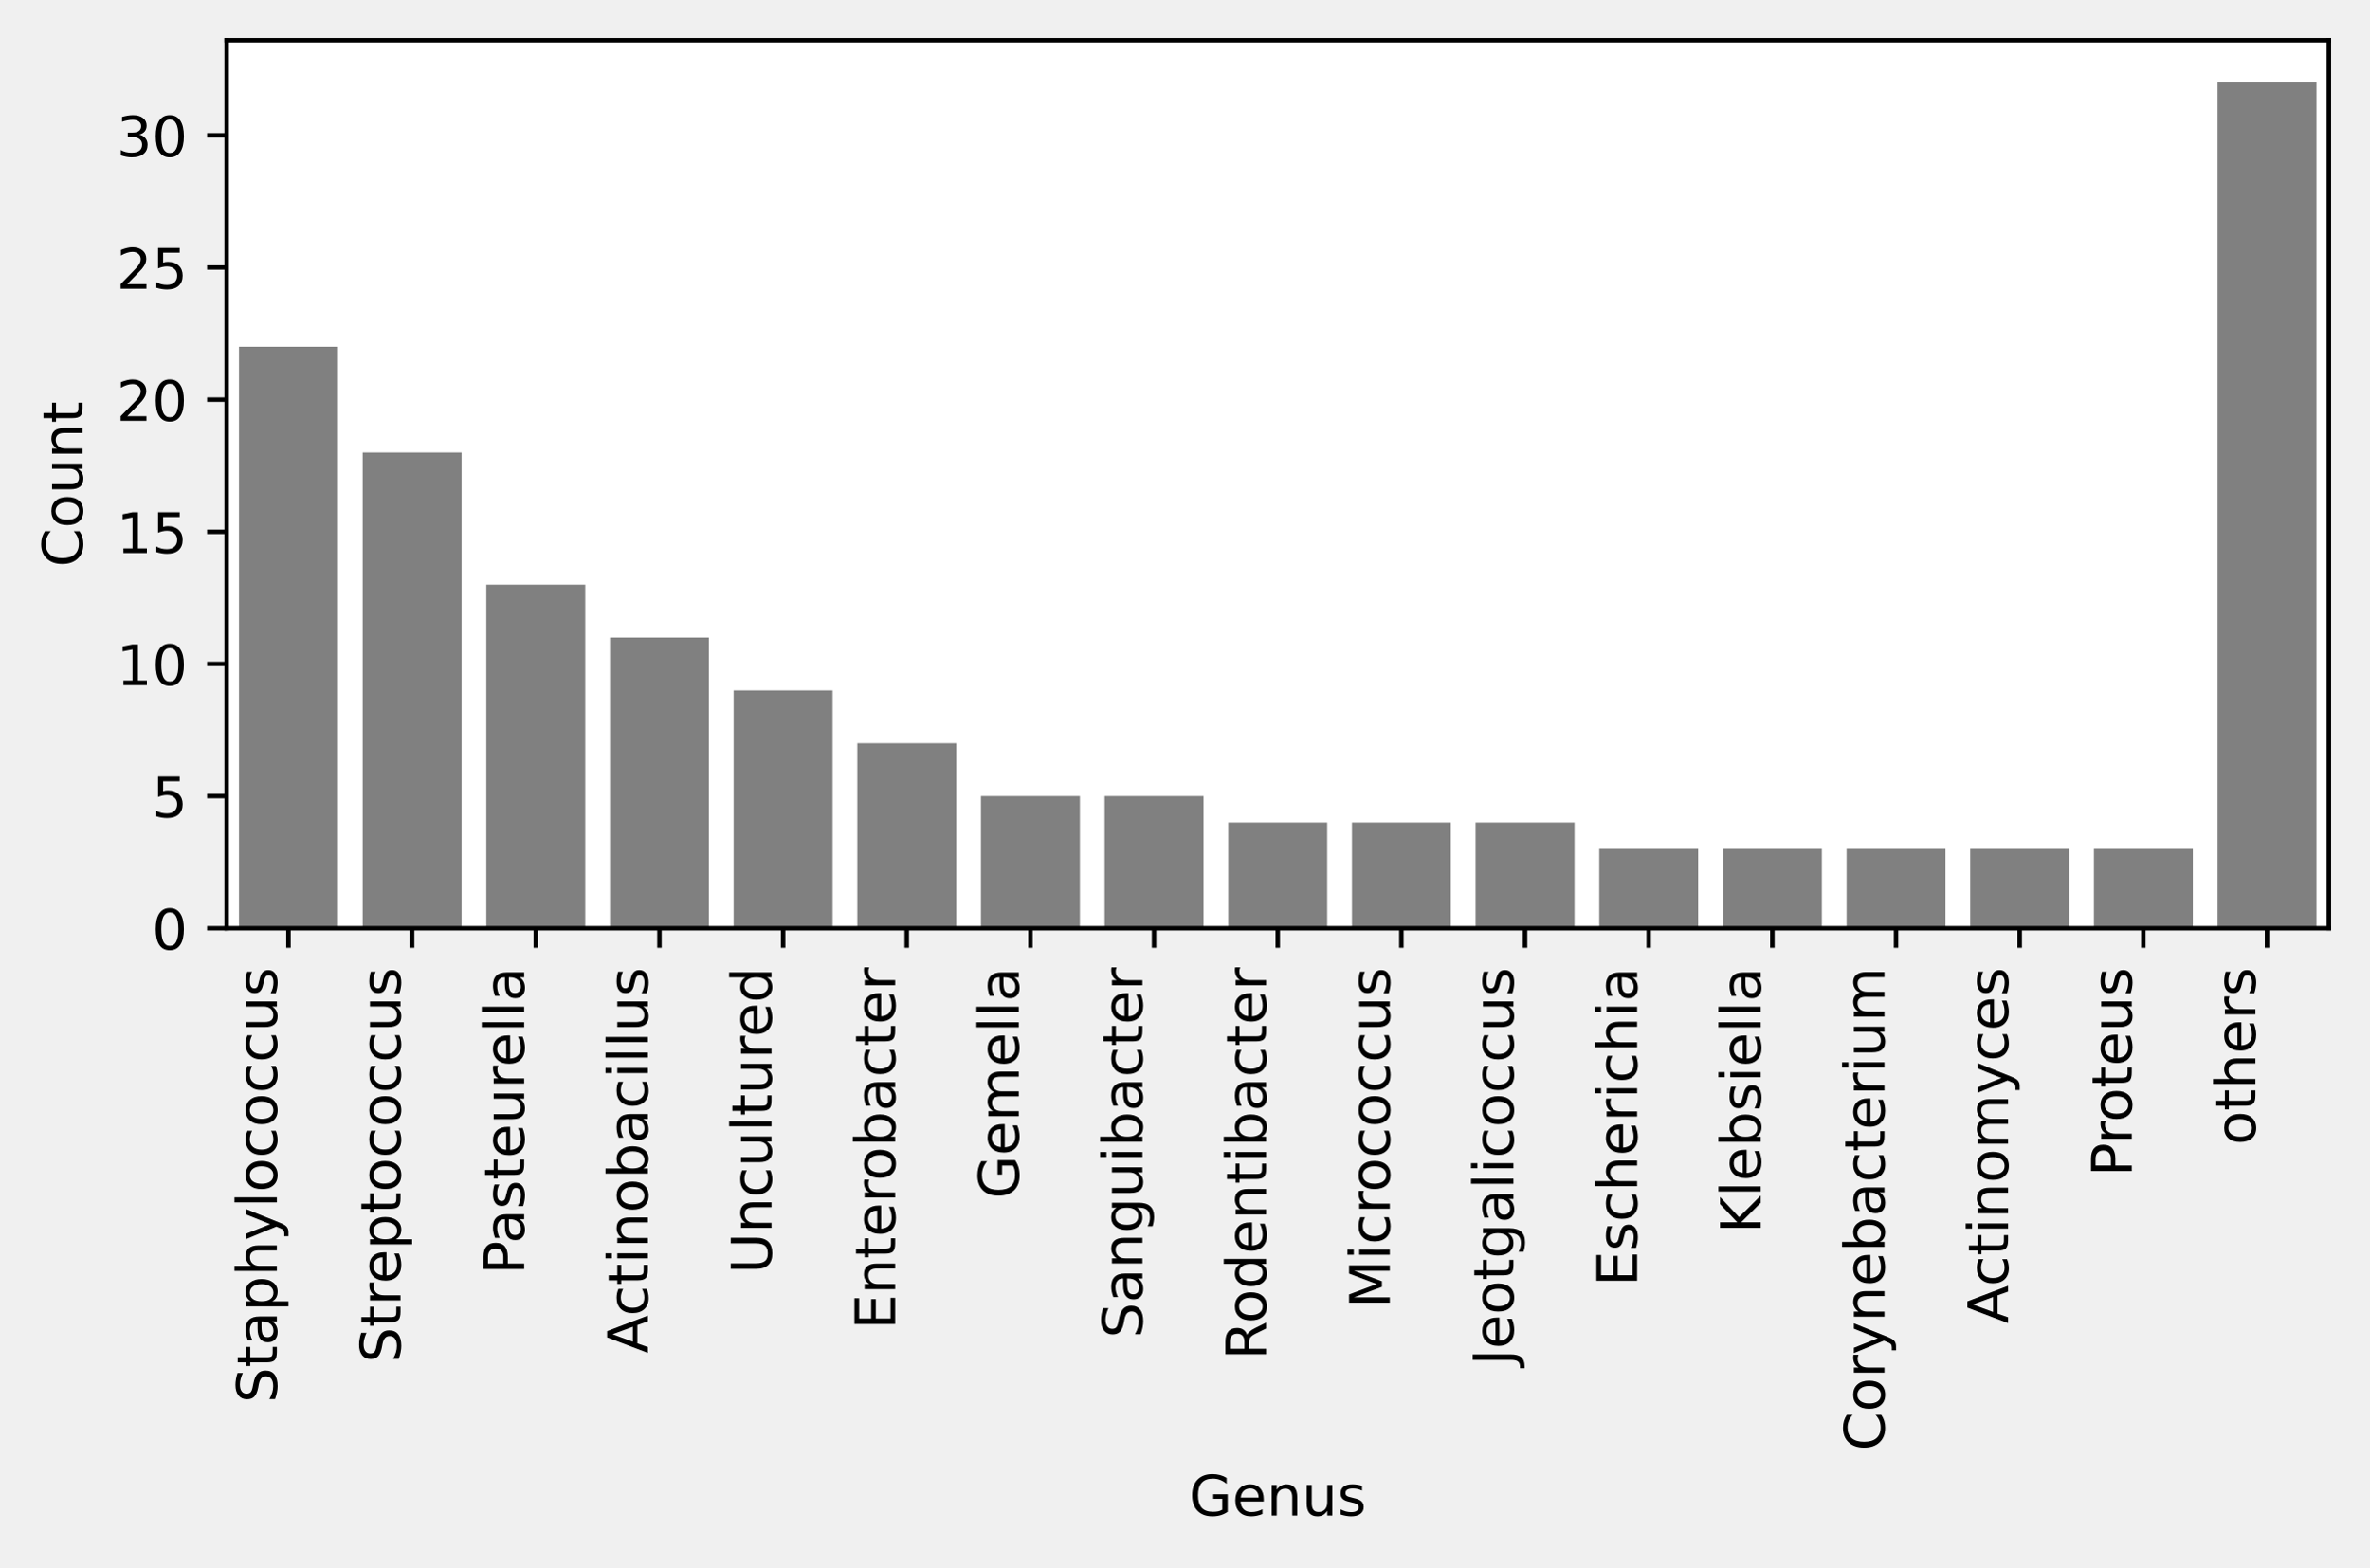
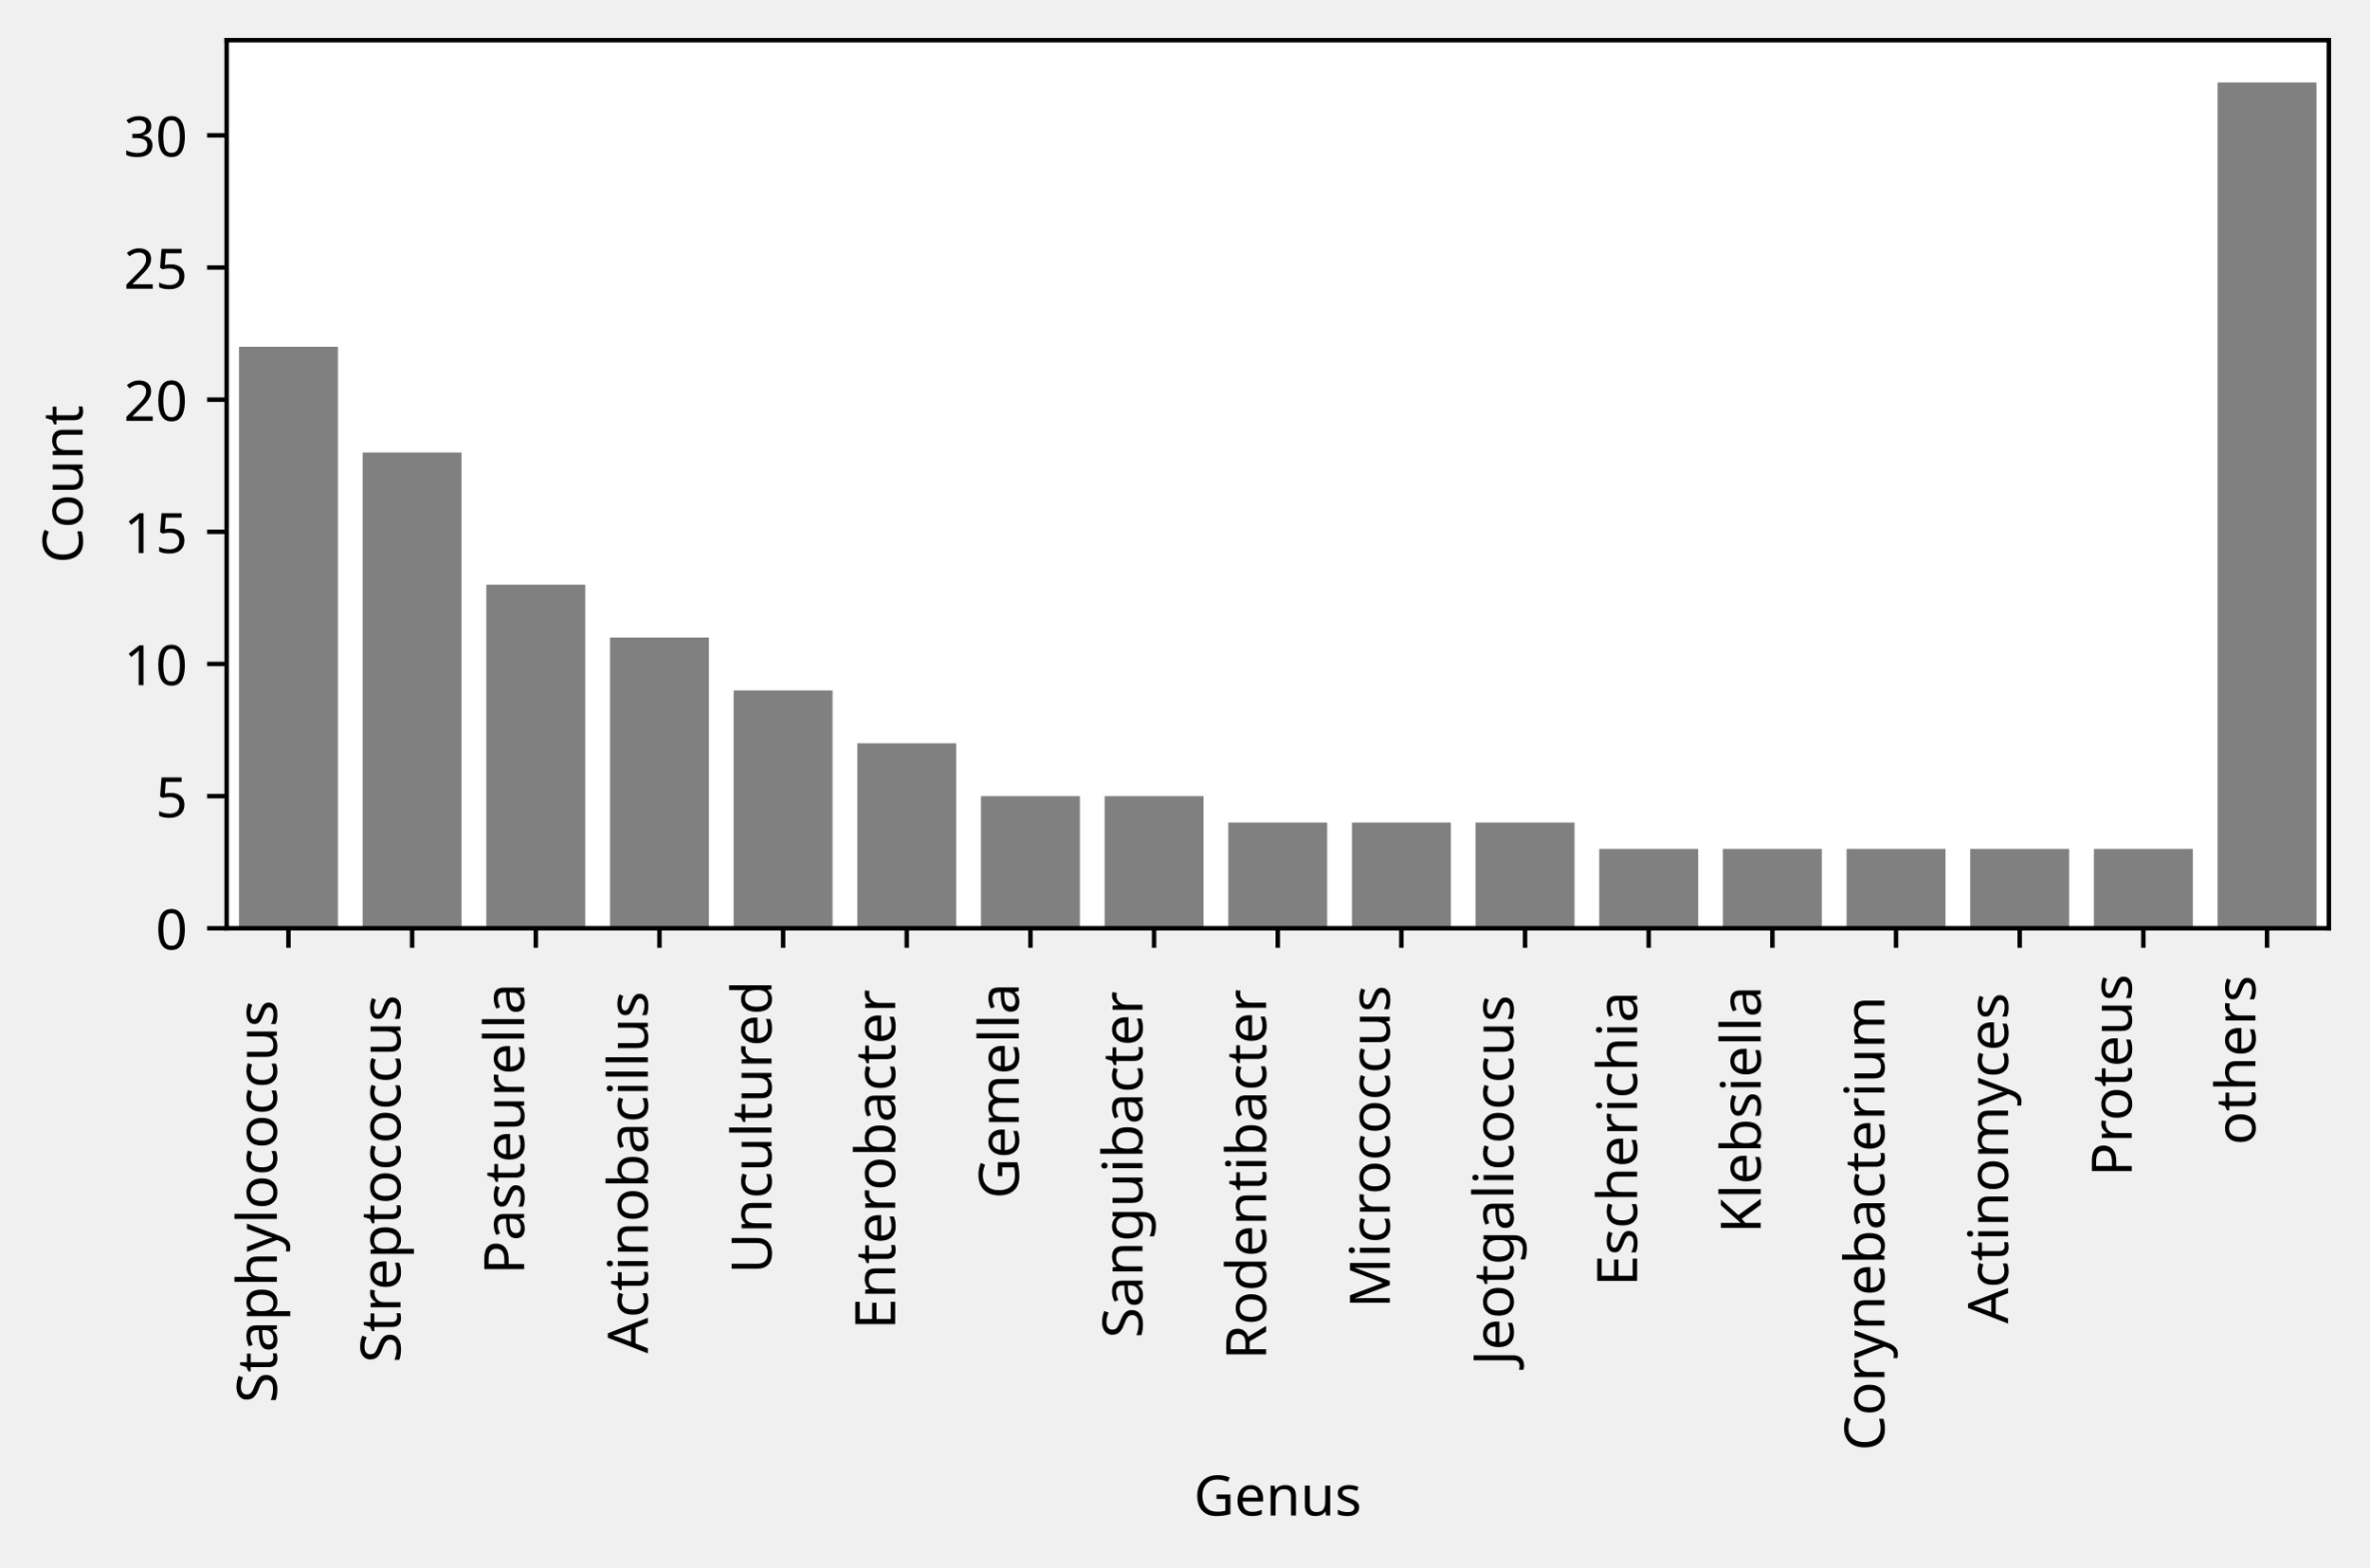
- <svg xmlns="http://www.w3.org/2000/svg" xmlns:xlink="http://www.w3.org/1999/xlink" height="280.866pt" version="1.1" viewBox="0 0 424.453 280.866" width="424.453pt">
+ <svg xmlns="http://www.w3.org/2000/svg" xmlns:xlink="http://www.w3.org/1999/xlink" width="424.453pt" height="280.866pt" viewBox="0 0 424.453 280.866" version="1.1">
  <defs>
-     <style type="text/css">*{stroke-linecap:butt;stroke-linejoin:round;}</style>
+     <style type="text/css">*{stroke-linejoin: round; stroke-linecap: butt}</style>
  </defs>
  <g id="figure_1">
    <g id="patch_1">
-       <path d="M 0 280.866  L 424.453 280.866  L 424.453 0  L 0 0  z " style="fill:none;" />
+       <path d="M 0 280.866  L 424.453 280.866  L 424.453 0  L 0 0  L 0 280.866  z " style="fill: none" />
    </g>
    <g id="axes_1">
      <g id="patch_2">
-         <path d="M 40.603 166.35  L 417.253 166.35  L 417.253 7.2  L 40.603 7.2  z " style="fill:#ffffff;" />
+         <path d="M 40.603 166.35  L 417.253 166.35  L 417.253 7.2  L 40.603 7.2  z " style="fill: #ffffff" />
      </g>
      <g id="patch_3">
-         <path clip-path="url(#p72b342f2ac)" d="M 42.819 166.35  L 60.543 166.35  L 60.543 62.145  L 42.819 62.145  z " style="fill:#808080;" />
+         <path d="M 42.819 166.35  L 60.543 166.35  L 60.543 62.145  L 42.819 62.145  z " clip-path="url(#p5d4df2e840)" style="fill: #808080" />
      </g>
      <g id="patch_4">
-         <path clip-path="url(#p72b342f2ac)" d="M 64.975 166.35  L 82.699 166.35  L 82.699 81.091  L 64.975 81.091  z " style="fill:#808080;" />
+         <path d="M 64.975 166.35  L 82.699 166.35  L 82.699 81.091  L 64.975 81.091  z " clip-path="url(#p5d4df2e840)" style="fill: #808080" />
      </g>
      <g id="patch_5">
-         <path clip-path="url(#p72b342f2ac)" d="M 87.13 166.35  L 104.855 166.35  L 104.855 104.774  L 87.13 104.774  z " style="fill:#808080;" />
+         <path d="M 87.13 166.35  L 104.855 166.35  L 104.855 104.774  L 87.13 104.774  z " clip-path="url(#p5d4df2e840)" style="fill: #808080" />
      </g>
      <g id="patch_6">
-         <path clip-path="url(#p72b342f2ac)" d="M 109.286 166.35  L 127.011 166.35  L 127.011 114.247  L 109.286 114.247  z " style="fill:#808080;" />
+         <path d="M 109.286 166.35  L 127.011 166.35  L 127.011 114.247  L 109.286 114.247  z " clip-path="url(#p5d4df2e840)" style="fill: #808080" />
      </g>
      <g id="patch_7">
-         <path clip-path="url(#p72b342f2ac)" d="M 131.442 166.35  L 149.167 166.35  L 149.167 123.721  L 131.442 123.721  z " style="fill:#808080;" />
+         <path d="M 131.442 166.35  L 149.167 166.35  L 149.167 123.721  L 131.442 123.721  z " clip-path="url(#p5d4df2e840)" style="fill: #808080" />
      </g>
      <g id="patch_8">
-         <path clip-path="url(#p72b342f2ac)" d="M 153.598 166.35  L 171.323 166.35  L 171.323 133.194  L 153.598 133.194  z " style="fill:#808080;" />
+         <path d="M 153.598 166.35  L 171.323 166.35  L 171.323 133.194  L 153.598 133.194  z " clip-path="url(#p5d4df2e840)" style="fill: #808080" />
      </g>
      <g id="patch_9">
-         <path clip-path="url(#p72b342f2ac)" d="M 175.754 166.35  L 193.479 166.35  L 193.479 142.667  L 175.754 142.667  z " style="fill:#808080;" />
+         <path d="M 175.754 166.35  L 193.479 166.35  L 193.479 142.667  L 175.754 142.667  z " clip-path="url(#p5d4df2e840)" style="fill: #808080" />
      </g>
      <g id="patch_10">
-         <path clip-path="url(#p72b342f2ac)" d="M 197.91 166.35  L 215.635 166.35  L 215.635 142.667  L 197.91 142.667  z " style="fill:#808080;" />
+         <path d="M 197.91 166.35  L 215.635 166.35  L 215.635 142.667  L 197.91 142.667  z " clip-path="url(#p5d4df2e840)" style="fill: #808080" />
      </g>
      <g id="patch_11">
-         <path clip-path="url(#p72b342f2ac)" d="M 220.066 166.35  L 237.79 166.35  L 237.79 147.404  L 220.066 147.404  z " style="fill:#808080;" />
+         <path d="M 220.066 166.35  L 237.79 166.35  L 237.79 147.404  L 220.066 147.404  z " clip-path="url(#p5d4df2e840)" style="fill: #808080" />
      </g>
      <g id="patch_12">
-         <path clip-path="url(#p72b342f2ac)" d="M 242.222 166.35  L 259.946 166.35  L 259.946 147.404  L 242.222 147.404  z " style="fill:#808080;" />
+         <path d="M 242.222 166.35  L 259.946 166.35  L 259.946 147.404  L 242.222 147.404  z " clip-path="url(#p5d4df2e840)" style="fill: #808080" />
      </g>
      <g id="patch_13">
-         <path clip-path="url(#p72b342f2ac)" d="M 264.378 166.35  L 282.102 166.35  L 282.102 147.404  L 264.378 147.404  z " style="fill:#808080;" />
+         <path d="M 264.378 166.35  L 282.102 166.35  L 282.102 147.404  L 264.378 147.404  z " clip-path="url(#p5d4df2e840)" style="fill: #808080" />
      </g>
      <g id="patch_14">
-         <path clip-path="url(#p72b342f2ac)" d="M 286.533 166.35  L 304.258 166.35  L 304.258 152.14  L 286.533 152.14  z " style="fill:#808080;" />
+         <path d="M 286.533 166.35  L 304.258 166.35  L 304.258 152.14  L 286.533 152.14  z " clip-path="url(#p5d4df2e840)" style="fill: #808080" />
      </g>
      <g id="patch_15">
-         <path clip-path="url(#p72b342f2ac)" d="M 308.689 166.35  L 326.414 166.35  L 326.414 152.14  L 308.689 152.14  z " style="fill:#808080;" />
+         <path d="M 308.689 166.35  L 326.414 166.35  L 326.414 152.14  L 308.689 152.14  z " clip-path="url(#p5d4df2e840)" style="fill: #808080" />
      </g>
      <g id="patch_16">
-         <path clip-path="url(#p72b342f2ac)" d="M 330.845 166.35  L 348.57 166.35  L 348.57 152.14  L 330.845 152.14  z " style="fill:#808080;" />
+         <path d="M 330.845 166.35  L 348.57 166.35  L 348.57 152.14  L 330.845 152.14  z " clip-path="url(#p5d4df2e840)" style="fill: #808080" />
      </g>
      <g id="patch_17">
-         <path clip-path="url(#p72b342f2ac)" d="M 353.001 166.35  L 370.726 166.35  L 370.726 152.14  L 353.001 152.14  z " style="fill:#808080;" />
+         <path d="M 353.001 166.35  L 370.726 166.35  L 370.726 152.14  L 353.001 152.14  z " clip-path="url(#p5d4df2e840)" style="fill: #808080" />
      </g>
      <g id="patch_18">
-         <path clip-path="url(#p72b342f2ac)" d="M 375.157 166.35  L 392.882 166.35  L 392.882 152.14  L 375.157 152.14  z " style="fill:#808080;" />
+         <path d="M 375.157 166.35  L 392.882 166.35  L 392.882 152.14  L 375.157 152.14  z " clip-path="url(#p5d4df2e840)" style="fill: #808080" />
      </g>
      <g id="patch_19">
-         <path clip-path="url(#p72b342f2ac)" d="M 397.313 166.35  L 415.038 166.35  L 415.038 14.779  L 397.313 14.779  z " style="fill:#808080;" />
+         <path d="M 397.313 166.35  L 415.038 166.35  L 415.038 14.779  L 397.313 14.779  z " clip-path="url(#p5d4df2e840)" style="fill: #808080" />
      </g>
      <g id="matplotlib.axis_1">
        <g id="xtick_1">
          <g id="line2d_1">
            <defs>
-               <path d="M 0 0  L 0 3.5  " id="m8d3844f518" style="stroke:#000000;stroke-width:0.8;" />
+               <path id="m93ba0a18db" d="M 0 0  L 0 3.5  " style="stroke: #000000; stroke-width: 0.8" />
            </defs>
            <g>
-               <use style="stroke:#000000;stroke-width:0.8;" x="51.681" xlink:href="#m8d3844f518" y="166.35" />
+               <use xlink:href="#m93ba0a18db" x="51.681" y="166.35" style="stroke: #000000; stroke-width: 0.8" />
            </g>
          </g>
          <g id="text_1">
-             <text style="font-family:DejaVu Sans;font-size:10px;font-stretch:normal;font-style:normal;font-weight:normal;" transform="translate(49.60138 251.4094)rotate(-90)">Staphylococcus</text>
+             <text style="font: 10px 'sans-serif'" transform="translate(49.60138 251.4094)rotate(-90)">Staphylococcus</text>
          </g>
        </g>
        <g id="xtick_2">
          <g id="line2d_2">
            <g>
-               <use style="stroke:#000000;stroke-width:0.8;" x="73.837" xlink:href="#m8d3844f518" y="166.35" />
+               <use xlink:href="#m93ba0a18db" x="73.837" y="166.35" style="stroke: #000000; stroke-width: 0.8" />
            </g>
          </g>
          <g id="text_2">
-             <text style="font-family:DejaVu Sans;font-size:10px;font-stretch:normal;font-style:normal;font-weight:normal;" transform="translate(71.75726 244.2063)rotate(-90)">Streptococcus</text>
+             <text style="font: 10px 'sans-serif'" transform="translate(71.75726 244.2063)rotate(-90)">Streptococcus</text>
          </g>
        </g>
        <g id="xtick_3">
          <g id="line2d_3">
            <g>
-               <use style="stroke:#000000;stroke-width:0.8;" x="95.993" xlink:href="#m8d3844f518" y="166.35" />
+               <use xlink:href="#m93ba0a18db" x="95.993" y="166.35" style="stroke: #000000; stroke-width: 0.8" />
            </g>
          </g>
          <g id="text_3">
-             <text style="font-family:DejaVu Sans;font-size:10px;font-stretch:normal;font-style:normal;font-weight:normal;" transform="translate(93.91314 228.4016)rotate(-90)">Pasteurella</text>
+             <text style="font: 10px 'sans-serif'" transform="translate(93.91314 228.4016)rotate(-90)">Pasteurella</text>
          </g>
        </g>
        <g id="xtick_4">
          <g id="line2d_4">
            <g>
-               <use style="stroke:#000000;stroke-width:0.8;" x="118.149" xlink:href="#m8d3844f518" y="166.35" />
+               <use xlink:href="#m93ba0a18db" x="118.149" y="166.35" style="stroke: #000000; stroke-width: 0.8" />
            </g>
          </g>
          <g id="text_4">
-             <text style="font-family:DejaVu Sans;font-size:10px;font-stretch:normal;font-style:normal;font-weight:normal;" transform="translate(116.069 242.525)rotate(-90)">Actinobacillus</text>
+             <text style="font: 10px 'sans-serif'" transform="translate(116.069 242.525)rotate(-90)">Actinobacillus</text>
          </g>
        </g>
        <g id="xtick_5">
          <g id="line2d_5">
            <g>
-               <use style="stroke:#000000;stroke-width:0.8;" x="140.305" xlink:href="#m8d3844f518" y="166.35" />
+               <use xlink:href="#m93ba0a18db" x="140.305" y="166.35" style="stroke: #000000; stroke-width: 0.8" />
            </g>
          </g>
          <g id="text_5">
-             <text style="font-family:DejaVu Sans;font-size:10px;font-stretch:normal;font-style:normal;font-weight:normal;" transform="translate(138.2249 228.2656)rotate(-90)">Uncultured</text>
+             <text style="font: 10px 'sans-serif'" transform="translate(138.2249 228.2656)rotate(-90)">Uncultured</text>
          </g>
        </g>
        <g id="xtick_6">
          <g id="line2d_6">
            <g>
-               <use style="stroke:#000000;stroke-width:0.8;" x="162.46" xlink:href="#m8d3844f518" y="166.35" />
+               <use xlink:href="#m93ba0a18db" x="162.46" y="166.35" style="stroke: #000000; stroke-width: 0.8" />
            </g>
          </g>
          <g id="text_6">
-             <text style="font-family:DejaVu Sans;font-size:10px;font-stretch:normal;font-style:normal;font-weight:normal;" transform="translate(160.3808 238.2438)rotate(-90)">Enterobacter</text>
+             <text style="font: 10px 'sans-serif'" transform="translate(160.3808 238.2438)rotate(-90)">Enterobacter</text>
          </g>
        </g>
        <g id="xtick_7">
          <g id="line2d_7">
            <g>
-               <use style="stroke:#000000;stroke-width:0.8;" x="184.616" xlink:href="#m8d3844f518" y="166.35" />
+               <use xlink:href="#m93ba0a18db" x="184.616" y="166.35" style="stroke: #000000; stroke-width: 0.8" />
            </g>
          </g>
          <g id="text_7">
-             <text style="font-family:DejaVu Sans;font-size:10px;font-stretch:normal;font-style:normal;font-weight:normal;" transform="translate(182.5367 214.8297)rotate(-90)">Gemella</text>
+             <text style="font: 10px 'sans-serif'" transform="translate(182.5367 214.8297)rotate(-90)">Gemella</text>
          </g>
        </g>
        <g id="xtick_8">
          <g id="line2d_8">
            <g>
-               <use style="stroke:#000000;stroke-width:0.8;" x="206.772" xlink:href="#m8d3844f518" y="166.35" />
+               <use xlink:href="#m93ba0a18db" x="206.772" y="166.35" style="stroke: #000000; stroke-width: 0.8" />
            </g>
          </g>
          <g id="text_8">
-             <text style="font-family:DejaVu Sans;font-size:10px;font-stretch:normal;font-style:normal;font-weight:normal;" transform="translate(204.6926 239.7875)rotate(-90)">Sanguibacter</text>
+             <text style="font: 10px 'sans-serif'" transform="translate(204.6926 239.7875)rotate(-90)">Sanguibacter</text>
          </g>
        </g>
        <g id="xtick_9">
          <g id="line2d_9">
            <g>
-               <use style="stroke:#000000;stroke-width:0.8;" x="228.928" xlink:href="#m8d3844f518" y="166.35" />
+               <use xlink:href="#m93ba0a18db" x="228.928" y="166.35" style="stroke: #000000; stroke-width: 0.8" />
            </g>
          </g>
          <g id="text_9">
-             <text style="font-family:DejaVu Sans;font-size:10px;font-stretch:normal;font-style:normal;font-weight:normal;" transform="translate(226.8484 243.6641)rotate(-90)">Rodentibacter</text>
+             <text style="font: 10px 'sans-serif'" transform="translate(226.8484 243.6641)rotate(-90)">Rodentibacter</text>
          </g>
        </g>
        <g id="xtick_10">
          <g id="line2d_10">
            <g>
-               <use style="stroke:#000000;stroke-width:0.8;" x="251.084" xlink:href="#m8d3844f518" y="166.35" />
+               <use xlink:href="#m93ba0a18db" x="251.084" y="166.35" style="stroke: #000000; stroke-width: 0.8" />
            </g>
          </g>
          <g id="text_10">
-             <text style="font-family:DejaVu Sans;font-size:10px;font-stretch:normal;font-style:normal;font-weight:normal;" transform="translate(249.0043 234.4203)rotate(-90)">Micrococcus</text>
+             <text style="font: 10px 'sans-serif'" transform="translate(249.0043 234.4203)rotate(-90)">Micrococcus</text>
          </g>
        </g>
        <g id="xtick_11">
          <g id="line2d_11">
            <g>
-               <use style="stroke:#000000;stroke-width:0.8;" x="273.24" xlink:href="#m8d3844f518" y="166.35" />
+               <use xlink:href="#m93ba0a18db" x="273.24" y="166.35" style="stroke: #000000; stroke-width: 0.8" />
            </g>
          </g>
          <g id="text_11">
-             <text style="font-family:DejaVu Sans;font-size:10px;font-stretch:normal;font-style:normal;font-weight:normal;" transform="translate(271.1602 244.6859)rotate(-90)">Jeotgalicoccus</text>
+             <text style="font: 10px 'sans-serif'" transform="translate(271.1602 244.6859)rotate(-90)">Jeotgalicoccus</text>
          </g>
        </g>
        <g id="xtick_12">
          <g id="line2d_12">
            <g>
-               <use style="stroke:#000000;stroke-width:0.8;" x="295.396" xlink:href="#m8d3844f518" y="166.35" />
+               <use xlink:href="#m93ba0a18db" x="295.396" y="166.35" style="stroke: #000000; stroke-width: 0.8" />
            </g>
          </g>
          <g id="text_12">
-             <text style="font-family:DejaVu Sans;font-size:10px;font-stretch:normal;font-style:normal;font-weight:normal;" transform="translate(293.3161 230.4984)rotate(-90)">Escherichia</text>
+             <text style="font: 10px 'sans-serif'" transform="translate(293.3161 230.4984)rotate(-90)">Escherichia</text>
          </g>
        </g>
        <g id="xtick_13">
          <g id="line2d_13">
            <g>
-               <use style="stroke:#000000;stroke-width:0.8;" x="317.552" xlink:href="#m8d3844f518" y="166.35" />
+               <use xlink:href="#m93ba0a18db" x="317.552" y="166.35" style="stroke: #000000; stroke-width: 0.8" />
            </g>
          </g>
          <g id="text_13">
-             <text style="font-family:DejaVu Sans;font-size:10px;font-stretch:normal;font-style:normal;font-weight:normal;" transform="translate(315.472 221.0125)rotate(-90)">Klebsiella</text>
+             <text style="font: 10px 'sans-serif'" transform="translate(315.472 221.0125)rotate(-90)">Klebsiella</text>
          </g>
        </g>
        <g id="xtick_14">
          <g id="line2d_14">
            <g>
-               <use style="stroke:#000000;stroke-width:0.8;" x="339.708" xlink:href="#m8d3844f518" y="166.35" />
+               <use xlink:href="#m93ba0a18db" x="339.708" y="166.35" style="stroke: #000000; stroke-width: 0.8" />
            </g>
          </g>
          <g id="text_14">
-             <text style="font-family:DejaVu Sans;font-size:10px;font-stretch:normal;font-style:normal;font-weight:normal;" transform="translate(337.6278 259.9875)rotate(-90)">Corynebacterium</text>
+             <text style="font: 10px 'sans-serif'" transform="translate(337.6278 259.9875)rotate(-90)">Corynebacterium</text>
          </g>
        </g>
        <g id="xtick_15">
          <g id="line2d_15">
            <g>
-               <use style="stroke:#000000;stroke-width:0.8;" x="361.863" xlink:href="#m8d3844f518" y="166.35" />
+               <use xlink:href="#m93ba0a18db" x="361.863" y="166.35" style="stroke: #000000; stroke-width: 0.8" />
            </g>
          </g>
          <g id="text_15">
-             <text style="font-family:DejaVu Sans;font-size:10px;font-stretch:normal;font-style:normal;font-weight:normal;" transform="translate(359.7837 237.1891)rotate(-90)">Actinomyces</text>
+             <text style="font: 10px 'sans-serif'" transform="translate(359.7837 237.1891)rotate(-90)">Actinomyces</text>
          </g>
        </g>
        <g id="xtick_16">
          <g id="line2d_16">
            <g>
-               <use style="stroke:#000000;stroke-width:0.8;" x="384.019" xlink:href="#m8d3844f518" y="166.35" />
+               <use xlink:href="#m93ba0a18db" x="384.019" y="166.35" style="stroke: #000000; stroke-width: 0.8" />
            </g>
          </g>
          <g id="text_16">
-             <text style="font-family:DejaVu Sans;font-size:10px;font-stretch:normal;font-style:normal;font-weight:normal;" transform="translate(381.9396 210.8297)rotate(-90)">Proteus</text>
+             <text style="font: 10px 'sans-serif'" transform="translate(381.9396 210.8297)rotate(-90)">Proteus</text>
          </g>
        </g>
        <g id="xtick_17">
          <g id="line2d_17">
            <g>
-               <use style="stroke:#000000;stroke-width:0.8;" x="406.175" xlink:href="#m8d3844f518" y="166.35" />
+               <use xlink:href="#m93ba0a18db" x="406.175" y="166.35" style="stroke: #000000; stroke-width: 0.8" />
            </g>
          </g>
          <g id="text_17">
-             <text style="font-family:DejaVu Sans;font-size:10px;font-stretch:normal;font-style:normal;font-weight:normal;" transform="translate(404.0955 205.2)rotate(-90)">others</text>
+             <text style="font: 10px 'sans-serif'" transform="translate(404.0955 205.2)rotate(-90)">others</text>
          </g>
        </g>
        <g id="text_18">
-           <text style="font-family:DejaVu Sans;font-size:10px;font-stretch:normal;font-style:normal;font-weight:normal;text-anchor:middle;" transform="rotate(-0, 228.9281, 271.5859)" x="228.928" y="271.586">Genus</text>
+           <text style="font: 10px 'sans-serif'; text-anchor: middle" x="228.928" y="271.586" transform="rotate(-0, 228.9281, 271.5859)">Genus</text>
        </g>
      </g>
      <g id="matplotlib.axis_2">
        <g id="ytick_1">
          <g id="line2d_18">
            <defs>
-               <path d="M 0 0  L -3.5 0  " id="m3f7cbbeb81" style="stroke:#000000;stroke-width:0.8;" />
+               <path id="mf126df7b24" d="M 0 0  L -3.5 0  " style="stroke: #000000; stroke-width: 0.8" />
            </defs>
            <g>
-               <use style="stroke:#000000;stroke-width:0.8;" x="40.603" xlink:href="#m3f7cbbeb81" y="166.35" />
+               <use xlink:href="#mf126df7b24" x="40.603" y="166.35" style="stroke: #000000; stroke-width: 0.8" />
            </g>
          </g>
          <g id="text_19">
-             <text style="font-family:DejaVu Sans;font-size:10px;font-stretch:normal;font-style:normal;font-weight:normal;text-anchor:end;" transform="rotate(-0, 33.60312, 170.1492)" x="33.603" y="170.149">0</text>
+             <text style="font: 10px 'sans-serif'; text-anchor: end" x="33.603" y="170.149" transform="rotate(-0, 33.60312, 170.1492)">0</text>
          </g>
        </g>
        <g id="ytick_2">
          <g id="line2d_19">
            <g>
-               <use style="stroke:#000000;stroke-width:0.8;" x="40.603" xlink:href="#m3f7cbbeb81" y="142.667" />
+               <use xlink:href="#mf126df7b24" x="40.603" y="142.667" style="stroke: #000000; stroke-width: 0.8" />
            </g>
          </g>
          <g id="text_20">
-             <text style="font-family:DejaVu Sans;font-size:10px;font-stretch:normal;font-style:normal;font-weight:normal;text-anchor:end;" transform="rotate(-0, 33.60312, 146.4662)" x="33.603" y="146.466">5</text>
+             <text style="font: 10px 'sans-serif'; text-anchor: end" x="33.603" y="146.466" transform="rotate(-0, 33.60312, 146.4662)">5</text>
          </g>
        </g>
        <g id="ytick_3">
          <g id="line2d_20">
            <g>
-               <use style="stroke:#000000;stroke-width:0.8;" x="40.603" xlink:href="#m3f7cbbeb81" y="118.984" />
+               <use xlink:href="#mf126df7b24" x="40.603" y="118.984" style="stroke: #000000; stroke-width: 0.8" />
            </g>
          </g>
          <g id="text_21">
-             <text style="font-family:DejaVu Sans;font-size:10px;font-stretch:normal;font-style:normal;font-weight:normal;text-anchor:end;" transform="rotate(-0, 33.60312, 122.7831)" x="33.603" y="122.783">10</text>
+             <text style="font: 10px 'sans-serif'; text-anchor: end" x="33.603" y="122.783" transform="rotate(-0, 33.60312, 122.7831)">10</text>
          </g>
        </g>
        <g id="ytick_4">
          <g id="line2d_21">
            <g>
-               <use style="stroke:#000000;stroke-width:0.8;" x="40.603" xlink:href="#m3f7cbbeb81" y="95.301" />
+               <use xlink:href="#mf126df7b24" x="40.603" y="95.301" style="stroke: #000000; stroke-width: 0.8" />
            </g>
          </g>
          <g id="text_22">
-             <text style="font-family:DejaVu Sans;font-size:10px;font-stretch:normal;font-style:normal;font-weight:normal;text-anchor:end;" transform="rotate(-0, 33.60312, 99.10011)" x="33.603" y="99.1">15</text>
+             <text style="font: 10px 'sans-serif'; text-anchor: end" x="33.603" y="99.1" transform="rotate(-0, 33.60312, 99.10011)">15</text>
          </g>
        </g>
        <g id="ytick_5">
          <g id="line2d_22">
            <g>
-               <use style="stroke:#000000;stroke-width:0.8;" x="40.603" xlink:href="#m3f7cbbeb81" y="71.618" />
+               <use xlink:href="#mf126df7b24" x="40.603" y="71.618" style="stroke: #000000; stroke-width: 0.8" />
            </g>
          </g>
          <g id="text_23">
-             <text style="font-family:DejaVu Sans;font-size:10px;font-stretch:normal;font-style:normal;font-weight:normal;text-anchor:end;" transform="rotate(-0, 33.60312, 75.41708)" x="33.603" y="75.417">20</text>
+             <text style="font: 10px 'sans-serif'; text-anchor: end" x="33.603" y="75.417" transform="rotate(-0, 33.60312, 75.41708)">20</text>
          </g>
        </g>
        <g id="ytick_6">
          <g id="line2d_23">
            <g>
-               <use style="stroke:#000000;stroke-width:0.8;" x="40.603" xlink:href="#m3f7cbbeb81" y="47.935" />
+               <use xlink:href="#mf126df7b24" x="40.603" y="47.935" style="stroke: #000000; stroke-width: 0.8" />
            </g>
          </g>
          <g id="text_24">
-             <text style="font-family:DejaVu Sans;font-size:10px;font-stretch:normal;font-style:normal;font-weight:normal;text-anchor:end;" transform="rotate(-0, 33.60312, 51.73404)" x="33.603" y="51.734">25</text>
+             <text style="font: 10px 'sans-serif'; text-anchor: end" x="33.603" y="51.734" transform="rotate(-0, 33.60312, 51.73404)">25</text>
          </g>
        </g>
        <g id="ytick_7">
          <g id="line2d_24">
            <g>
-               <use style="stroke:#000000;stroke-width:0.8;" x="40.603" xlink:href="#m3f7cbbeb81" y="24.252" />
+               <use xlink:href="#mf126df7b24" x="40.603" y="24.252" style="stroke: #000000; stroke-width: 0.8" />
            </g>
          </g>
          <g id="text_25">
-             <text style="font-family:DejaVu Sans;font-size:10px;font-stretch:normal;font-style:normal;font-weight:normal;text-anchor:end;" transform="rotate(-0, 33.60312, 28.051)" x="33.603" y="28.051">30</text>
+             <text style="font: 10px 'sans-serif'; text-anchor: end" x="33.603" y="28.051" transform="rotate(-0, 33.60312, 28.051)">30</text>
          </g>
        </g>
        <g id="text_26">
-           <text style="font-family:DejaVu Sans;font-size:10px;font-stretch:normal;font-style:normal;font-weight:normal;text-anchor:middle;" transform="rotate(-90, 14.79844, 86.775)" x="14.798" y="86.775">Count</text>
+           <text style="font: 10px 'sans-serif'; text-anchor: middle" x="14.798" y="86.775" transform="rotate(-90, 14.79844, 86.775)">Count</text>
        </g>
      </g>
      <g id="line2d_25">
-         <path clip-path="url(#p72b342f2ac)" d="M 0 0  " style="fill:none;stroke:#424242;stroke-linecap:square;stroke-width:2.7;" />
+         <path clip-path="url(#p5d4df2e840)" style="fill: none; stroke: #424242; stroke-width: 2.7; stroke-linecap: square" />
      </g>
      <g id="line2d_26">
-         <path clip-path="url(#p72b342f2ac)" d="M 0 0  " style="fill:none;stroke:#424242;stroke-linecap:square;stroke-width:2.7;" />
+         <path clip-path="url(#p5d4df2e840)" style="fill: none; stroke: #424242; stroke-width: 2.7; stroke-linecap: square" />
      </g>
      <g id="line2d_27">
-         <path clip-path="url(#p72b342f2ac)" d="M 0 0  " style="fill:none;stroke:#424242;stroke-linecap:square;stroke-width:2.7;" />
+         <path clip-path="url(#p5d4df2e840)" style="fill: none; stroke: #424242; stroke-width: 2.7; stroke-linecap: square" />
      </g>
      <g id="line2d_28">
-         <path clip-path="url(#p72b342f2ac)" d="M 0 0  " style="fill:none;stroke:#424242;stroke-linecap:square;stroke-width:2.7;" />
+         <path clip-path="url(#p5d4df2e840)" style="fill: none; stroke: #424242; stroke-width: 2.7; stroke-linecap: square" />
      </g>
      <g id="line2d_29">
-         <path clip-path="url(#p72b342f2ac)" d="M 0 0  " style="fill:none;stroke:#424242;stroke-linecap:square;stroke-width:2.7;" />
+         <path clip-path="url(#p5d4df2e840)" style="fill: none; stroke: #424242; stroke-width: 2.7; stroke-linecap: square" />
      </g>
      <g id="line2d_30">
-         <path clip-path="url(#p72b342f2ac)" d="M 0 0  " style="fill:none;stroke:#424242;stroke-linecap:square;stroke-width:2.7;" />
+         <path clip-path="url(#p5d4df2e840)" style="fill: none; stroke: #424242; stroke-width: 2.7; stroke-linecap: square" />
      </g>
      <g id="line2d_31">
-         <path clip-path="url(#p72b342f2ac)" d="M 0 0  " style="fill:none;stroke:#424242;stroke-linecap:square;stroke-width:2.7;" />
+         <path clip-path="url(#p5d4df2e840)" style="fill: none; stroke: #424242; stroke-width: 2.7; stroke-linecap: square" />
      </g>
      <g id="line2d_32">
-         <path clip-path="url(#p72b342f2ac)" d="M 0 0  " style="fill:none;stroke:#424242;stroke-linecap:square;stroke-width:2.7;" />
+         <path clip-path="url(#p5d4df2e840)" style="fill: none; stroke: #424242; stroke-width: 2.7; stroke-linecap: square" />
      </g>
      <g id="line2d_33">
-         <path clip-path="url(#p72b342f2ac)" d="M 0 0  " style="fill:none;stroke:#424242;stroke-linecap:square;stroke-width:2.7;" />
+         <path clip-path="url(#p5d4df2e840)" style="fill: none; stroke: #424242; stroke-width: 2.7; stroke-linecap: square" />
      </g>
      <g id="line2d_34">
-         <path clip-path="url(#p72b342f2ac)" d="M 0 0  " style="fill:none;stroke:#424242;stroke-linecap:square;stroke-width:2.7;" />
+         <path clip-path="url(#p5d4df2e840)" style="fill: none; stroke: #424242; stroke-width: 2.7; stroke-linecap: square" />
      </g>
      <g id="line2d_35">
-         <path clip-path="url(#p72b342f2ac)" d="M 0 0  " style="fill:none;stroke:#424242;stroke-linecap:square;stroke-width:2.7;" />
+         <path clip-path="url(#p5d4df2e840)" style="fill: none; stroke: #424242; stroke-width: 2.7; stroke-linecap: square" />
      </g>
      <g id="line2d_36">
-         <path clip-path="url(#p72b342f2ac)" d="M 0 0  " style="fill:none;stroke:#424242;stroke-linecap:square;stroke-width:2.7;" />
+         <path clip-path="url(#p5d4df2e840)" style="fill: none; stroke: #424242; stroke-width: 2.7; stroke-linecap: square" />
      </g>
      <g id="line2d_37">
-         <path clip-path="url(#p72b342f2ac)" d="M 0 0  " style="fill:none;stroke:#424242;stroke-linecap:square;stroke-width:2.7;" />
+         <path clip-path="url(#p5d4df2e840)" style="fill: none; stroke: #424242; stroke-width: 2.7; stroke-linecap: square" />
      </g>
      <g id="line2d_38">
-         <path clip-path="url(#p72b342f2ac)" d="M 0 0  " style="fill:none;stroke:#424242;stroke-linecap:square;stroke-width:2.7;" />
+         <path clip-path="url(#p5d4df2e840)" style="fill: none; stroke: #424242; stroke-width: 2.7; stroke-linecap: square" />
      </g>
      <g id="line2d_39">
-         <path clip-path="url(#p72b342f2ac)" d="M 0 0  " style="fill:none;stroke:#424242;stroke-linecap:square;stroke-width:2.7;" />
+         <path clip-path="url(#p5d4df2e840)" style="fill: none; stroke: #424242; stroke-width: 2.7; stroke-linecap: square" />
      </g>
      <g id="line2d_40">
-         <path clip-path="url(#p72b342f2ac)" d="M 0 0  " style="fill:none;stroke:#424242;stroke-linecap:square;stroke-width:2.7;" />
+         <path clip-path="url(#p5d4df2e840)" style="fill: none; stroke: #424242; stroke-width: 2.7; stroke-linecap: square" />
      </g>
      <g id="line2d_41">
-         <path clip-path="url(#p72b342f2ac)" d="M 0 0  " style="fill:none;stroke:#424242;stroke-linecap:square;stroke-width:2.7;" />
+         <path clip-path="url(#p5d4df2e840)" style="fill: none; stroke: #424242; stroke-width: 2.7; stroke-linecap: square" />
      </g>
      <g id="patch_20">
-         <path d="M 40.603 166.35  L 40.603 7.2  " style="fill:none;stroke:#000000;stroke-linecap:square;stroke-linejoin:miter;stroke-width:0.8;" />
+         <path d="M 40.603 166.35  L 40.603 7.2  " style="fill: none; stroke: #000000; stroke-width: 0.8; stroke-linejoin: miter; stroke-linecap: square" />
      </g>
      <g id="patch_21">
-         <path d="M 417.253 166.35  L 417.253 7.2  " style="fill:none;stroke:#000000;stroke-linecap:square;stroke-linejoin:miter;stroke-width:0.8;" />
+         <path d="M 417.253 166.35  L 417.253 7.2  " style="fill: none; stroke: #000000; stroke-width: 0.8; stroke-linejoin: miter; stroke-linecap: square" />
      </g>
      <g id="patch_22">
-         <path d="M 40.603 166.35  L 417.253 166.35  " style="fill:none;stroke:#000000;stroke-linecap:square;stroke-linejoin:miter;stroke-width:0.8;" />
+         <path d="M 40.603 166.35  L 417.253 166.35  " style="fill: none; stroke: #000000; stroke-width: 0.8; stroke-linejoin: miter; stroke-linecap: square" />
      </g>
      <g id="patch_23">
-         <path d="M 40.603 7.2  L 417.253 7.2  " style="fill:none;stroke:#000000;stroke-linecap:square;stroke-linejoin:miter;stroke-width:0.8;" />
+         <path d="M 40.603 7.2  L 417.253 7.2  " style="fill: none; stroke: #000000; stroke-width: 0.8; stroke-linejoin: miter; stroke-linecap: square" />
      </g>
    </g>
  </g>
  <defs>
-     <clipPath id="p72b342f2ac">
-       <rect height="159.15" width="376.65" x="40.603" y="7.2" />
+     <clipPath id="p5d4df2e840">
+       <rect x="40.603" y="7.2" width="376.65" height="159.15" />
    </clipPath>
  </defs>
</svg>
